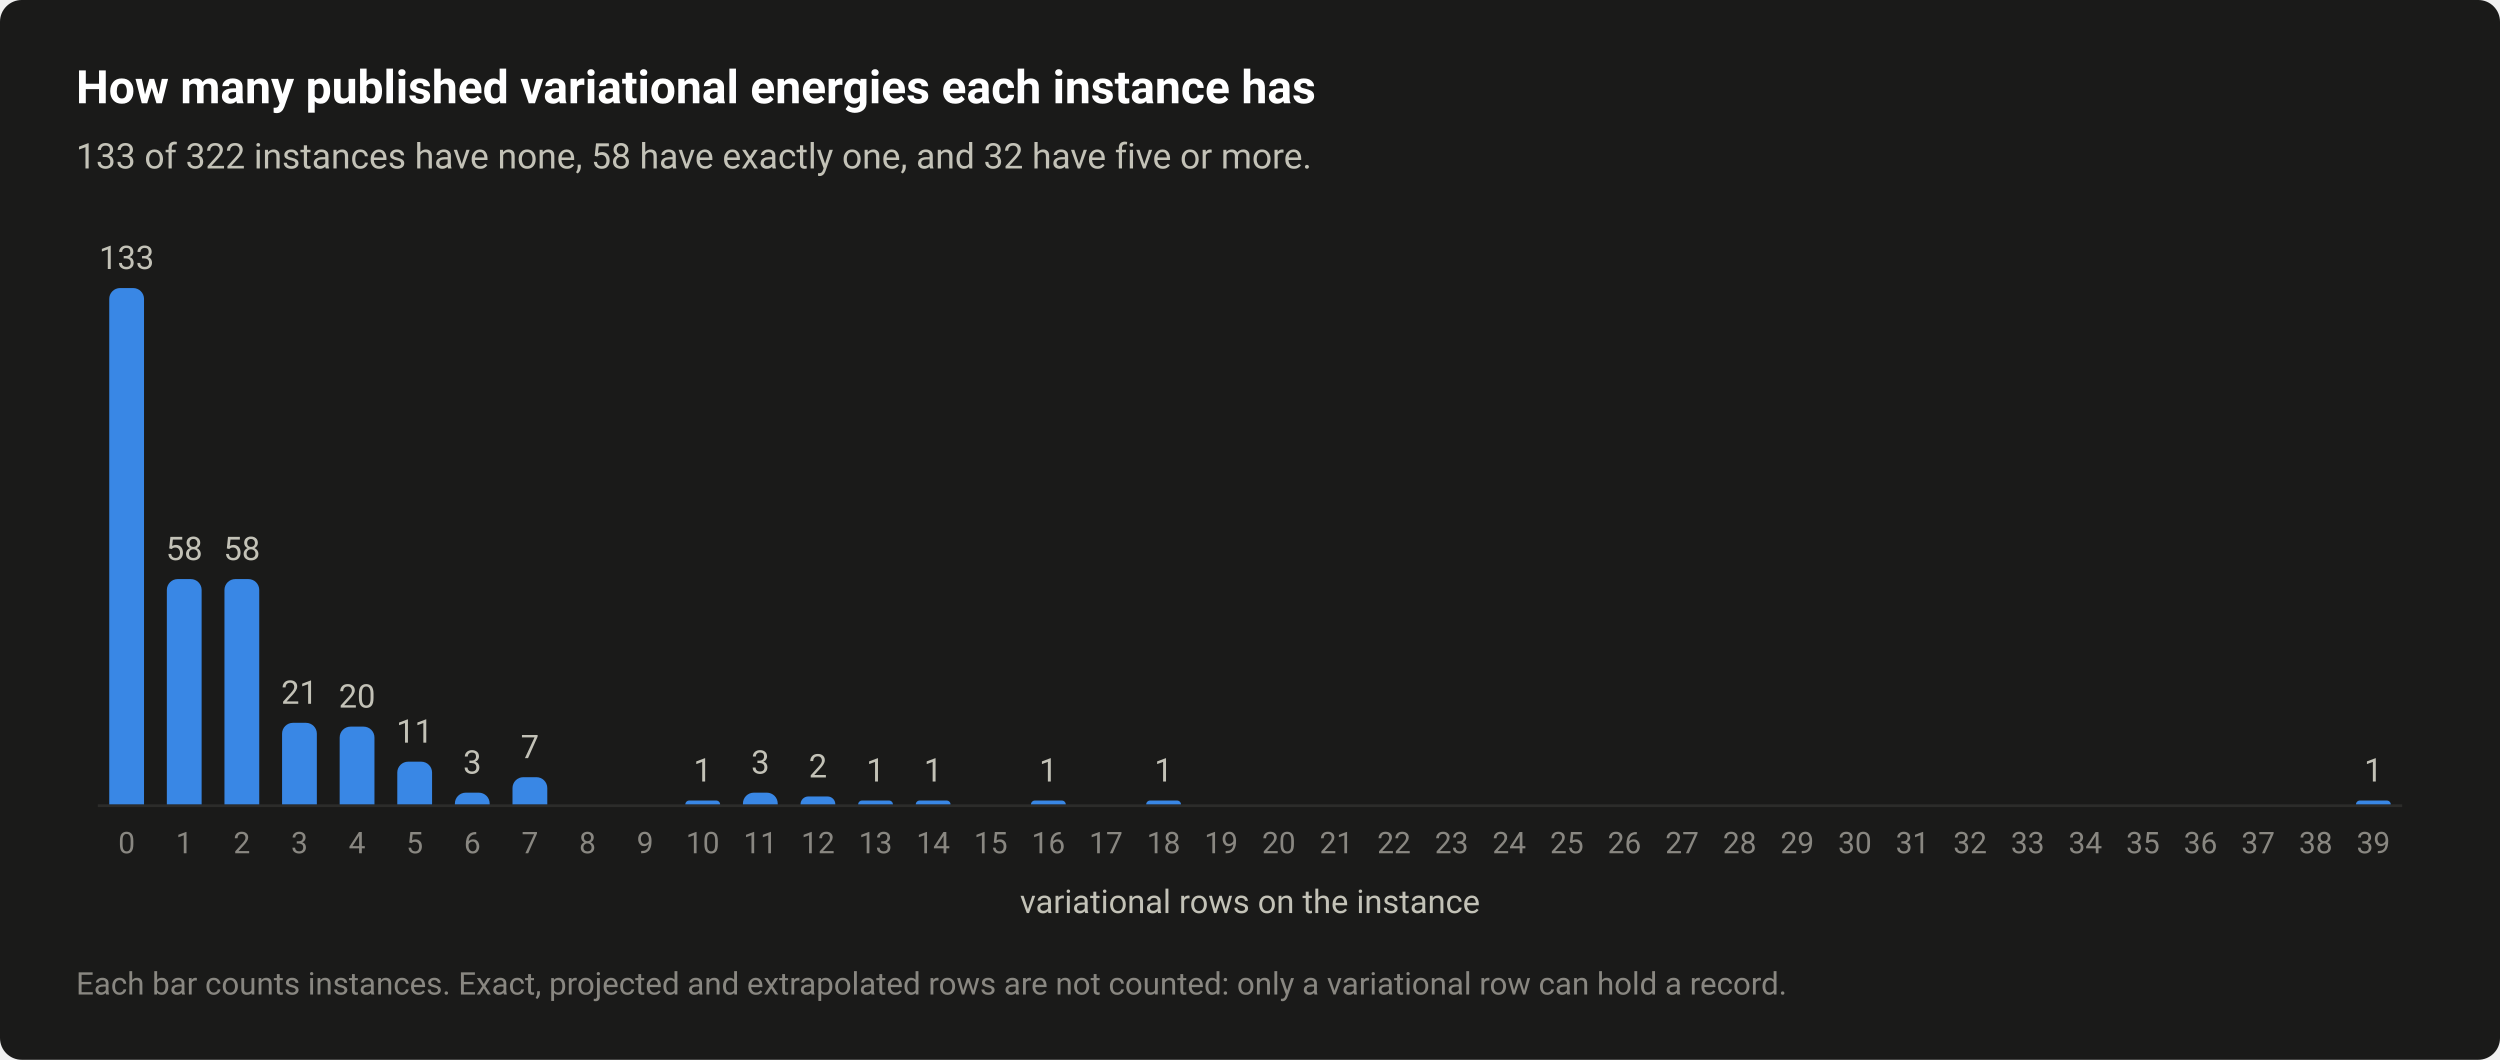
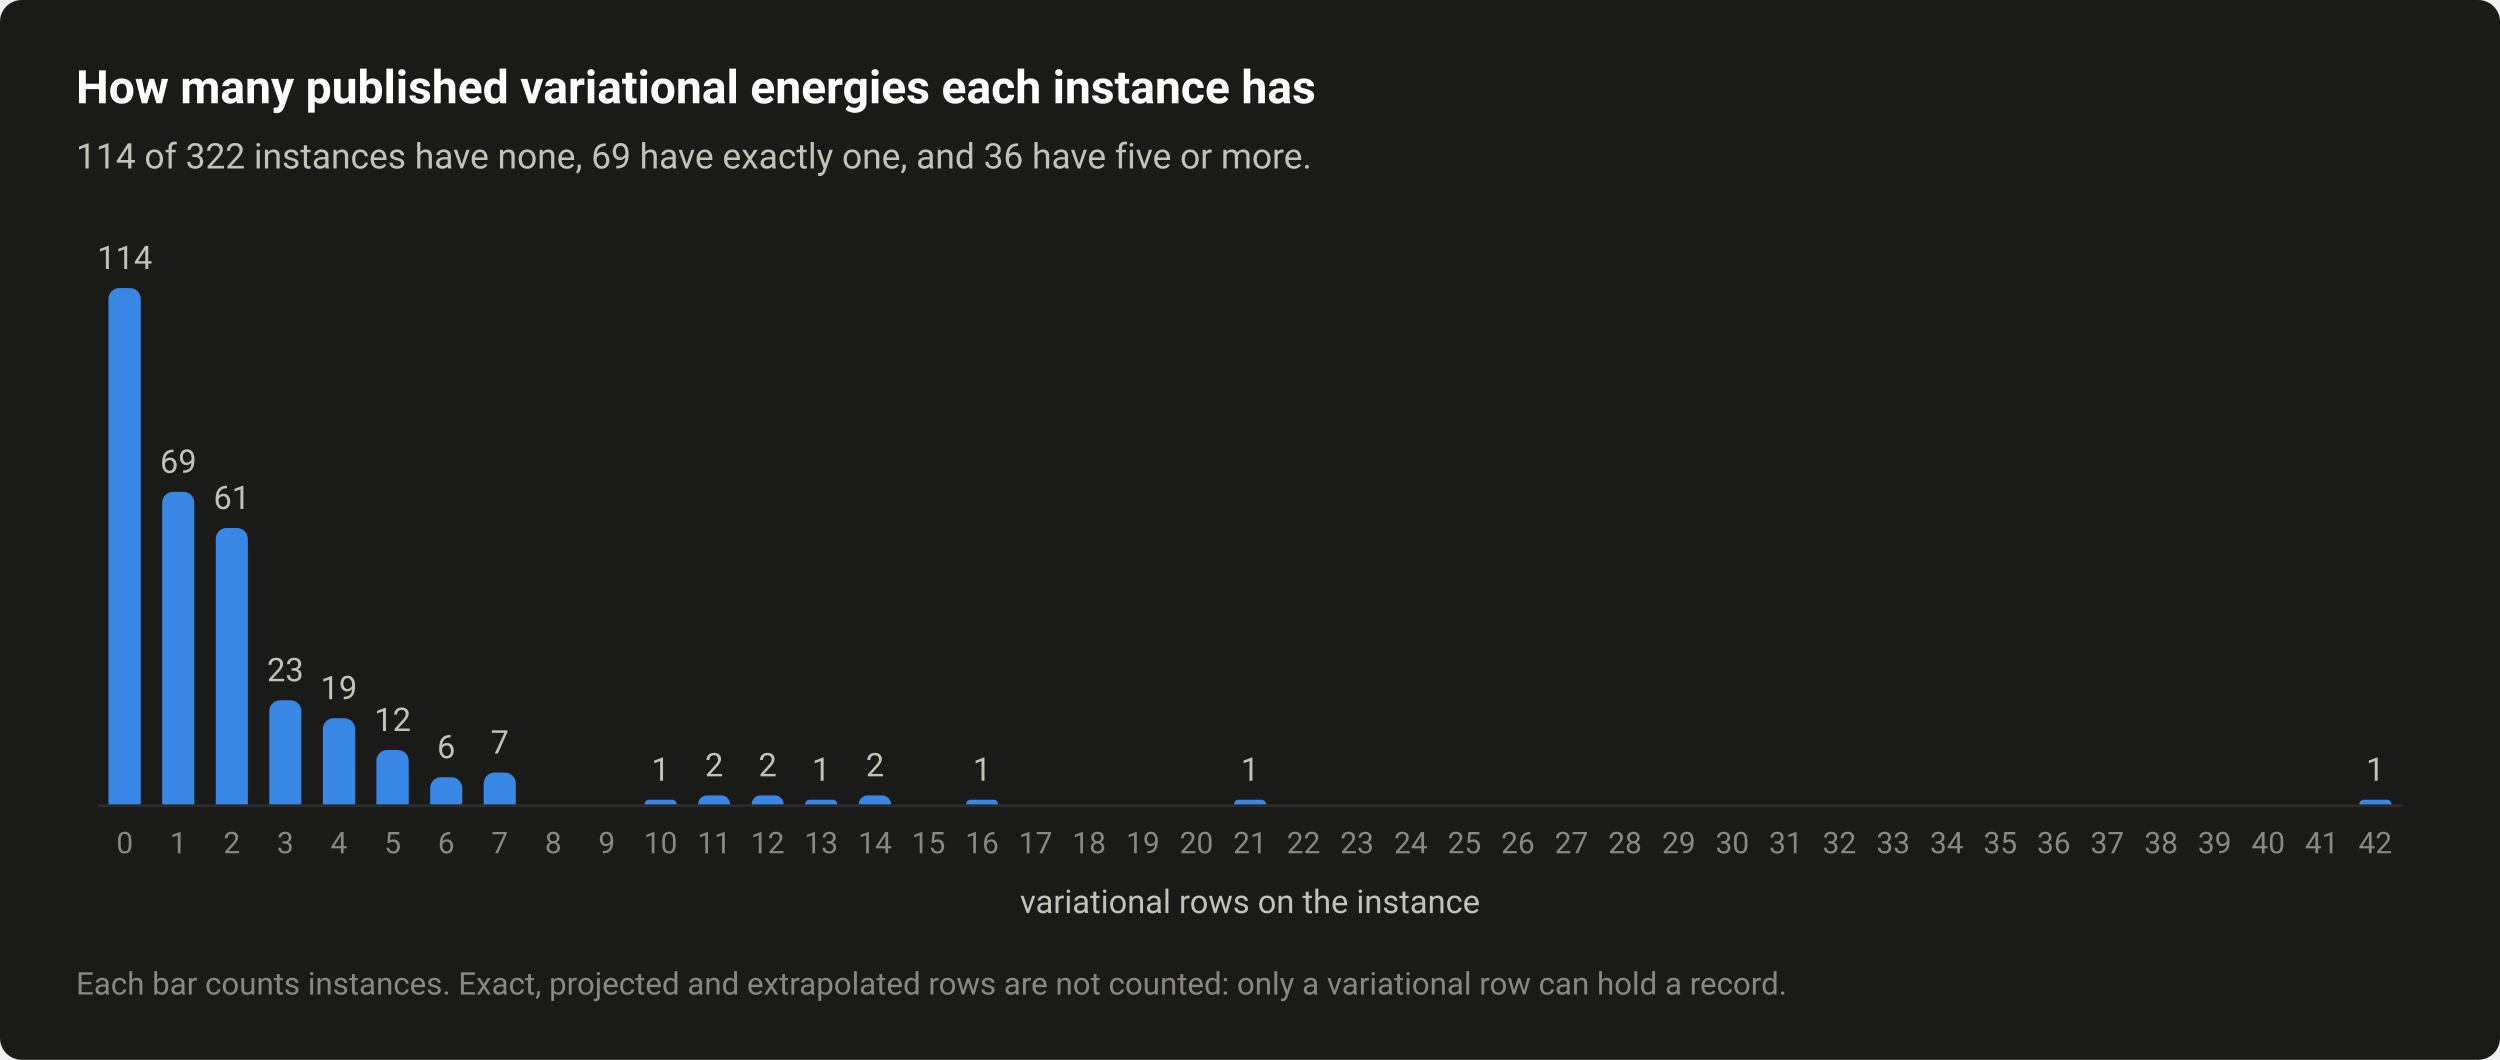
<svg xmlns="http://www.w3.org/2000/svg" width="920" height="390" viewBox="0 0 920 390" role="img" aria-labelledby="title desc">
  <style>text{font-family:system-ui,-apple-system,"Segoe UI",Roboto,"Helvetica Neue",Arial,sans-serif}</style>
  <rect width="920" height="390" rx="8" fill="#1a1a19" />
  <text x="28" y="38" font-size="17" fill="#ffffff" font-weight="600">How many published variational energies each instance has</text>
-   <text x="28" y="62" font-size="13" fill="#c3c2b7">133 of 322 instances have none, 58 have exactly one, and 32 have five or more.</text>
+   <text x="28" y="62" font-size="13" fill="#c3c2b7">114 of 322 instances have none, 69 have exactly one, and 36 have five or more.</text>
  <path d="M36 296.5H884" stroke="#2c2c2a" stroke-width="1" />
-   <path d="M40.2 296V110A4 4 0 0 1 44.2 106H49A4 4 0 0 1 53 110V296Z" fill="#3987e5" />
-   <text x="46.6" y="99" font-size="12" fill="#c3c2b7" text-anchor="middle" style="font-variant-numeric:tabular-nums">133</text>
-   <text x="46.6" y="314" font-size="11" fill="#898781" text-anchor="middle" style="font-variant-numeric:tabular-nums">0</text>
-   <path d="M61.4 296V217.1A4 4 0 0 1 65.4 213.1H70.2A4 4 0 0 1 74.2 217.1V296Z" fill="#3987e5" />
-   <text x="67.8" y="206.1" font-size="12" fill="#c3c2b7" text-anchor="middle" style="font-variant-numeric:tabular-nums">58</text>
-   <text x="67.8" y="314" font-size="11" fill="#898781" text-anchor="middle" style="font-variant-numeric:tabular-nums">1</text>
-   <path d="M82.6 296V217.1A4 4 0 0 1 86.6 213.1H91.4A4 4 0 0 1 95.4 217.1V296Z" fill="#3987e5" />
-   <text x="89" y="206.1" font-size="12" fill="#c3c2b7" text-anchor="middle" style="font-variant-numeric:tabular-nums">58</text>
-   <text x="89" y="314" font-size="11" fill="#898781" text-anchor="middle" style="font-variant-numeric:tabular-nums">2</text>
-   <path d="M103.8 296V270A4 4 0 0 1 107.8 266H112.6A4 4 0 0 1 116.6 270V296Z" fill="#3987e5" />
-   <text x="110.2" y="259" font-size="12" fill="#c3c2b7" text-anchor="middle" style="font-variant-numeric:tabular-nums">21</text>
-   <text x="110.2" y="314" font-size="11" fill="#898781" text-anchor="middle" style="font-variant-numeric:tabular-nums">3</text>
-   <path d="M125 296V271.4A4 4 0 0 1 129 267.4H133.8A4 4 0 0 1 137.8 271.4V296Z" fill="#3987e5" />
-   <text x="131.4" y="260.4" font-size="12" fill="#c3c2b7" text-anchor="middle" style="font-variant-numeric:tabular-nums">20</text>
-   <text x="131.4" y="314" font-size="11" fill="#898781" text-anchor="middle" style="font-variant-numeric:tabular-nums">4</text>
-   <path d="M146.2 296V284.3A4 4 0 0 1 150.2 280.3H155A4 4 0 0 1 159 284.3V296Z" fill="#3987e5" />
-   <text x="152.6" y="273.3" font-size="12" fill="#c3c2b7" text-anchor="middle" style="font-variant-numeric:tabular-nums">11</text>
-   <text x="152.6" y="314" font-size="11" fill="#898781" text-anchor="middle" style="font-variant-numeric:tabular-nums">5</text>
-   <path d="M167.4 296V295.7A4 4 0 0 1 171.4 291.7H176.2A4 4 0 0 1 180.2 295.7V296Z" fill="#3987e5" />
-   <text x="173.8" y="284.7" font-size="12" fill="#c3c2b7" text-anchor="middle" style="font-variant-numeric:tabular-nums">3</text>
-   <text x="173.8" y="314" font-size="11" fill="#898781" text-anchor="middle" style="font-variant-numeric:tabular-nums">6</text>
-   <path d="M188.6 296V290A4 4 0 0 1 192.6 286H197.4A4 4 0 0 1 201.4 290V296Z" fill="#3987e5" />
-   <text x="195" y="279" font-size="12" fill="#c3c2b7" text-anchor="middle" style="font-variant-numeric:tabular-nums">7</text>
-   <text x="195" y="314" font-size="11" fill="#898781" text-anchor="middle" style="font-variant-numeric:tabular-nums">7</text>
-   <text x="216.2" y="314" font-size="11" fill="#898781" text-anchor="middle" style="font-variant-numeric:tabular-nums">8</text>
-   <text x="237.4" y="314" font-size="11" fill="#898781" text-anchor="middle" style="font-variant-numeric:tabular-nums">9</text>
-   <path d="M252.2 296V296A1.429 1.429 0 0 1 253.7 294.6H263.5A1.429 1.429 0 0 1 265 296V296Z" fill="#3987e5" />
-   <text x="258.6" y="287.6" font-size="12" fill="#c3c2b7" text-anchor="middle" style="font-variant-numeric:tabular-nums">1</text>
-   <text x="258.6" y="314" font-size="11" fill="#898781" text-anchor="middle" style="font-variant-numeric:tabular-nums">10</text>
-   <path d="M273.4 296V295.7A4 4 0 0 1 277.4 291.7H282.2A4 4 0 0 1 286.2 295.7V296Z" fill="#3987e5" />
-   <text x="279.8" y="284.7" font-size="12" fill="#c3c2b7" text-anchor="middle" style="font-variant-numeric:tabular-nums">3</text>
-   <text x="279.8" y="314" font-size="11" fill="#898781" text-anchor="middle" style="font-variant-numeric:tabular-nums">11</text>
-   <path d="M294.6 296V296A2.857 2.857 0 0 1 297.5 293.1H304.5A2.857 2.857 0 0 1 307.4 296V296Z" fill="#3987e5" />
-   <text x="301" y="286.1" font-size="12" fill="#c3c2b7" text-anchor="middle" style="font-variant-numeric:tabular-nums">2</text>
-   <text x="301" y="314" font-size="11" fill="#898781" text-anchor="middle" style="font-variant-numeric:tabular-nums">12</text>
-   <path d="M315.8 296V296A1.429 1.429 0 0 1 317.3 294.6H327.1A1.429 1.429 0 0 1 328.6 296V296Z" fill="#3987e5" />
-   <text x="322.2" y="287.6" font-size="12" fill="#c3c2b7" text-anchor="middle" style="font-variant-numeric:tabular-nums">1</text>
-   <text x="322.2" y="314" font-size="11" fill="#898781" text-anchor="middle" style="font-variant-numeric:tabular-nums">13</text>
-   <path d="M337 296V296A1.429 1.429 0 0 1 338.5 294.6H348.3A1.429 1.429 0 0 1 349.8 296V296Z" fill="#3987e5" />
-   <text x="343.4" y="287.6" font-size="12" fill="#c3c2b7" text-anchor="middle" style="font-variant-numeric:tabular-nums">1</text>
-   <text x="343.4" y="314" font-size="11" fill="#898781" text-anchor="middle" style="font-variant-numeric:tabular-nums">14</text>
-   <text x="364.6" y="314" font-size="11" fill="#898781" text-anchor="middle" style="font-variant-numeric:tabular-nums">15</text>
-   <path d="M379.4 296V296A1.429 1.429 0 0 1 380.9 294.6H390.7A1.429 1.429 0 0 1 392.2 296V296Z" fill="#3987e5" />
-   <text x="385.8" y="287.6" font-size="12" fill="#c3c2b7" text-anchor="middle" style="font-variant-numeric:tabular-nums">1</text>
-   <text x="385.8" y="314" font-size="11" fill="#898781" text-anchor="middle" style="font-variant-numeric:tabular-nums">16</text>
-   <text x="407" y="314" font-size="11" fill="#898781" text-anchor="middle" style="font-variant-numeric:tabular-nums">17</text>
-   <path d="M421.8 296V296A1.429 1.429 0 0 1 423.3 294.6H433.1A1.429 1.429 0 0 1 434.6 296V296Z" fill="#3987e5" />
-   <text x="428.2" y="287.6" font-size="12" fill="#c3c2b7" text-anchor="middle" style="font-variant-numeric:tabular-nums">1</text>
-   <text x="428.2" y="314" font-size="11" fill="#898781" text-anchor="middle" style="font-variant-numeric:tabular-nums">18</text>
-   <text x="449.4" y="314" font-size="11" fill="#898781" text-anchor="middle" style="font-variant-numeric:tabular-nums">19</text>
-   <text x="470.6" y="314" font-size="11" fill="#898781" text-anchor="middle" style="font-variant-numeric:tabular-nums">20</text>
-   <text x="491.8" y="314" font-size="11" fill="#898781" text-anchor="middle" style="font-variant-numeric:tabular-nums">21</text>
-   <text x="513" y="314" font-size="11" fill="#898781" text-anchor="middle" style="font-variant-numeric:tabular-nums">22</text>
-   <text x="534.2" y="314" font-size="11" fill="#898781" text-anchor="middle" style="font-variant-numeric:tabular-nums">23</text>
-   <text x="555.4" y="314" font-size="11" fill="#898781" text-anchor="middle" style="font-variant-numeric:tabular-nums">24</text>
-   <text x="576.6" y="314" font-size="11" fill="#898781" text-anchor="middle" style="font-variant-numeric:tabular-nums">25</text>
-   <text x="597.8" y="314" font-size="11" fill="#898781" text-anchor="middle" style="font-variant-numeric:tabular-nums">26</text>
-   <text x="619" y="314" font-size="11" fill="#898781" text-anchor="middle" style="font-variant-numeric:tabular-nums">27</text>
-   <text x="640.2" y="314" font-size="11" fill="#898781" text-anchor="middle" style="font-variant-numeric:tabular-nums">28</text>
-   <text x="661.4" y="314" font-size="11" fill="#898781" text-anchor="middle" style="font-variant-numeric:tabular-nums">29</text>
-   <text x="682.6" y="314" font-size="11" fill="#898781" text-anchor="middle" style="font-variant-numeric:tabular-nums">30</text>
-   <text x="703.8" y="314" font-size="11" fill="#898781" text-anchor="middle" style="font-variant-numeric:tabular-nums">31</text>
-   <text x="725" y="314" font-size="11" fill="#898781" text-anchor="middle" style="font-variant-numeric:tabular-nums">32</text>
-   <text x="746.2" y="314" font-size="11" fill="#898781" text-anchor="middle" style="font-variant-numeric:tabular-nums">33</text>
-   <text x="767.4" y="314" font-size="11" fill="#898781" text-anchor="middle" style="font-variant-numeric:tabular-nums">34</text>
-   <text x="788.6" y="314" font-size="11" fill="#898781" text-anchor="middle" style="font-variant-numeric:tabular-nums">35</text>
-   <text x="809.8" y="314" font-size="11" fill="#898781" text-anchor="middle" style="font-variant-numeric:tabular-nums">36</text>
-   <text x="831" y="314" font-size="11" fill="#898781" text-anchor="middle" style="font-variant-numeric:tabular-nums">37</text>
-   <text x="852.2" y="314" font-size="11" fill="#898781" text-anchor="middle" style="font-variant-numeric:tabular-nums">38</text>
-   <path d="M867 296V296A1.429 1.429 0 0 1 868.5 294.6H878.3A1.429 1.429 0 0 1 879.8 296V296Z" fill="#3987e5" />
-   <text x="873.4" y="287.6" font-size="12" fill="#c3c2b7" text-anchor="middle" style="font-variant-numeric:tabular-nums">1</text>
-   <text x="873.4" y="314" font-size="11" fill="#898781" text-anchor="middle" style="font-variant-numeric:tabular-nums">39</text>
+   <path d="M39.9 296V110A4 4 0 0 1 43.9 106H47.8A4 4 0 0 1 51.8 110V296Z" fill="#3987e5" />
+   <text x="45.9" y="99" font-size="12" fill="#c3c2b7" text-anchor="middle" style="font-variant-numeric:tabular-nums">114</text>
+   <text x="45.9" y="314" font-size="11" fill="#898781" text-anchor="middle" style="font-variant-numeric:tabular-nums">0</text>
+   <path d="M59.7 296V185A4 4 0 0 1 63.7 181H67.5A4 4 0 0 1 71.5 185V296Z" fill="#3987e5" />
+   <text x="65.6" y="174" font-size="12" fill="#c3c2b7" text-anchor="middle" style="font-variant-numeric:tabular-nums">69</text>
+   <text x="65.6" y="314" font-size="11" fill="#898781" text-anchor="middle" style="font-variant-numeric:tabular-nums">1</text>
+   <path d="M79.4 296V198.3A4 4 0 0 1 83.4 194.3H87.2A4 4 0 0 1 91.2 198.3V296Z" fill="#3987e5" />
+   <text x="85.3" y="187.3" font-size="12" fill="#c3c2b7" text-anchor="middle" style="font-variant-numeric:tabular-nums">61</text>
+   <text x="85.3" y="314" font-size="11" fill="#898781" text-anchor="middle" style="font-variant-numeric:tabular-nums">2</text>
+   <path d="M99.1 296V261.7A4 4 0 0 1 103.1 257.7H106.9A4 4 0 0 1 110.9 261.7V296Z" fill="#3987e5" />
+   <text x="105" y="250.7" font-size="12" fill="#c3c2b7" text-anchor="middle" style="font-variant-numeric:tabular-nums">23</text>
+   <text x="105" y="314" font-size="11" fill="#898781" text-anchor="middle" style="font-variant-numeric:tabular-nums">3</text>
+   <path d="M118.8 296V268.3A4 4 0 0 1 122.8 264.3H126.7A4 4 0 0 1 130.7 268.3V296Z" fill="#3987e5" />
+   <text x="124.7" y="257.3" font-size="12" fill="#c3c2b7" text-anchor="middle" style="font-variant-numeric:tabular-nums">19</text>
+   <text x="124.7" y="314" font-size="11" fill="#898781" text-anchor="middle" style="font-variant-numeric:tabular-nums">4</text>
+   <path d="M138.5 296V280A4 4 0 0 1 142.5 276H146.4A4 4 0 0 1 150.4 280V296Z" fill="#3987e5" />
+   <text x="144.5" y="269" font-size="12" fill="#c3c2b7" text-anchor="middle" style="font-variant-numeric:tabular-nums">12</text>
+   <text x="144.5" y="314" font-size="11" fill="#898781" text-anchor="middle" style="font-variant-numeric:tabular-nums">5</text>
+   <path d="M158.3 296V290A4 4 0 0 1 162.3 286H166.1A4 4 0 0 1 170.1 290V296Z" fill="#3987e5" />
+   <text x="164.2" y="279" font-size="12" fill="#c3c2b7" text-anchor="middle" style="font-variant-numeric:tabular-nums">6</text>
+   <text x="164.2" y="314" font-size="11" fill="#898781" text-anchor="middle" style="font-variant-numeric:tabular-nums">6</text>
+   <path d="M178 296V288.3A4 4 0 0 1 182 284.3H185.8A4 4 0 0 1 189.8 288.3V296Z" fill="#3987e5" />
+   <text x="183.9" y="277.3" font-size="12" fill="#c3c2b7" text-anchor="middle" style="font-variant-numeric:tabular-nums">7</text>
+   <text x="183.9" y="314" font-size="11" fill="#898781" text-anchor="middle" style="font-variant-numeric:tabular-nums">7</text>
+   <text x="203.6" y="314" font-size="11" fill="#898781" text-anchor="middle" style="font-variant-numeric:tabular-nums">8</text>
+   <text x="223.3" y="314" font-size="11" fill="#898781" text-anchor="middle" style="font-variant-numeric:tabular-nums">9</text>
+   <path d="M237.2 296V296A1.667 1.667 0 0 1 238.8 294.3H247.3A1.667 1.667 0 0 1 249 296V296Z" fill="#3987e5" />
+   <text x="243.1" y="287.3" font-size="12" fill="#c3c2b7" text-anchor="middle" style="font-variant-numeric:tabular-nums">1</text>
+   <text x="243.1" y="314" font-size="11" fill="#898781" text-anchor="middle" style="font-variant-numeric:tabular-nums">10</text>
+   <path d="M256.9 296V296A3.333 3.333 0 0 1 260.2 292.7H265.4A3.333 3.333 0 0 1 268.7 296V296Z" fill="#3987e5" />
+   <text x="262.8" y="285.7" font-size="12" fill="#c3c2b7" text-anchor="middle" style="font-variant-numeric:tabular-nums">2</text>
+   <text x="262.8" y="314" font-size="11" fill="#898781" text-anchor="middle" style="font-variant-numeric:tabular-nums">11</text>
+   <path d="M276.6 296V296A3.333 3.333 0 0 1 279.9 292.7H285.1A3.333 3.333 0 0 1 288.4 296V296Z" fill="#3987e5" />
+   <text x="282.5" y="285.7" font-size="12" fill="#c3c2b7" text-anchor="middle" style="font-variant-numeric:tabular-nums">2</text>
+   <text x="282.5" y="314" font-size="11" fill="#898781" text-anchor="middle" style="font-variant-numeric:tabular-nums">12</text>
+   <path d="M296.3 296V296A1.667 1.667 0 0 1 298 294.3H306.5A1.667 1.667 0 0 1 308.1 296V296Z" fill="#3987e5" />
+   <text x="302.2" y="287.3" font-size="12" fill="#c3c2b7" text-anchor="middle" style="font-variant-numeric:tabular-nums">1</text>
+   <text x="302.2" y="314" font-size="11" fill="#898781" text-anchor="middle" style="font-variant-numeric:tabular-nums">13</text>
+   <path d="M316 296V296A3.333 3.333 0 0 1 319.4 292.7H324.5A3.333 3.333 0 0 1 327.9 296V296Z" fill="#3987e5" />
+   <text x="322" y="285.7" font-size="12" fill="#c3c2b7" text-anchor="middle" style="font-variant-numeric:tabular-nums">2</text>
+   <text x="322" y="314" font-size="11" fill="#898781" text-anchor="middle" style="font-variant-numeric:tabular-nums">14</text>
+   <text x="341.7" y="314" font-size="11" fill="#898781" text-anchor="middle" style="font-variant-numeric:tabular-nums">15</text>
+   <path d="M355.5 296V296A1.667 1.667 0 0 1 357.1 294.3H365.6A1.667 1.667 0 0 1 367.3 296V296Z" fill="#3987e5" />
+   <text x="361.4" y="287.3" font-size="12" fill="#c3c2b7" text-anchor="middle" style="font-variant-numeric:tabular-nums">1</text>
+   <text x="361.4" y="314" font-size="11" fill="#898781" text-anchor="middle" style="font-variant-numeric:tabular-nums">16</text>
+   <text x="381.1" y="314" font-size="11" fill="#898781" text-anchor="middle" style="font-variant-numeric:tabular-nums">17</text>
+   <text x="400.8" y="314" font-size="11" fill="#898781" text-anchor="middle" style="font-variant-numeric:tabular-nums">18</text>
+   <text x="420.6" y="314" font-size="11" fill="#898781" text-anchor="middle" style="font-variant-numeric:tabular-nums">19</text>
+   <text x="440.3" y="314" font-size="11" fill="#898781" text-anchor="middle" style="font-variant-numeric:tabular-nums">20</text>
+   <path d="M454.1 296V296A1.667 1.667 0 0 1 455.8 294.3H464.2A1.667 1.667 0 0 1 465.9 296V296Z" fill="#3987e5" />
+   <text x="460" y="287.3" font-size="12" fill="#c3c2b7" text-anchor="middle" style="font-variant-numeric:tabular-nums">1</text>
+   <text x="460" y="314" font-size="11" fill="#898781" text-anchor="middle" style="font-variant-numeric:tabular-nums">21</text>
+   <text x="479.7" y="314" font-size="11" fill="#898781" text-anchor="middle" style="font-variant-numeric:tabular-nums">22</text>
+   <text x="499.4" y="314" font-size="11" fill="#898781" text-anchor="middle" style="font-variant-numeric:tabular-nums">23</text>
+   <text x="519.2" y="314" font-size="11" fill="#898781" text-anchor="middle" style="font-variant-numeric:tabular-nums">24</text>
+   <text x="538.9" y="314" font-size="11" fill="#898781" text-anchor="middle" style="font-variant-numeric:tabular-nums">25</text>
+   <text x="558.6" y="314" font-size="11" fill="#898781" text-anchor="middle" style="font-variant-numeric:tabular-nums">26</text>
+   <text x="578.3" y="314" font-size="11" fill="#898781" text-anchor="middle" style="font-variant-numeric:tabular-nums">27</text>
+   <text x="598" y="314" font-size="11" fill="#898781" text-anchor="middle" style="font-variant-numeric:tabular-nums">28</text>
+   <text x="617.8" y="314" font-size="11" fill="#898781" text-anchor="middle" style="font-variant-numeric:tabular-nums">29</text>
+   <text x="637.5" y="314" font-size="11" fill="#898781" text-anchor="middle" style="font-variant-numeric:tabular-nums">30</text>
+   <text x="657.2" y="314" font-size="11" fill="#898781" text-anchor="middle" style="font-variant-numeric:tabular-nums">31</text>
+   <text x="676.9" y="314" font-size="11" fill="#898781" text-anchor="middle" style="font-variant-numeric:tabular-nums">32</text>
+   <text x="696.7" y="314" font-size="11" fill="#898781" text-anchor="middle" style="font-variant-numeric:tabular-nums">33</text>
+   <text x="716.4" y="314" font-size="11" fill="#898781" text-anchor="middle" style="font-variant-numeric:tabular-nums">34</text>
+   <text x="736.1" y="314" font-size="11" fill="#898781" text-anchor="middle" style="font-variant-numeric:tabular-nums">35</text>
+   <text x="755.8" y="314" font-size="11" fill="#898781" text-anchor="middle" style="font-variant-numeric:tabular-nums">36</text>
+   <text x="775.5" y="314" font-size="11" fill="#898781" text-anchor="middle" style="font-variant-numeric:tabular-nums">37</text>
+   <text x="795.3" y="314" font-size="11" fill="#898781" text-anchor="middle" style="font-variant-numeric:tabular-nums">38</text>
+   <text x="815" y="314" font-size="11" fill="#898781" text-anchor="middle" style="font-variant-numeric:tabular-nums">39</text>
+   <text x="834.7" y="314" font-size="11" fill="#898781" text-anchor="middle" style="font-variant-numeric:tabular-nums">40</text>
+   <text x="854.4" y="314" font-size="11" fill="#898781" text-anchor="middle" style="font-variant-numeric:tabular-nums">41</text>
+   <path d="M868.2 296V296A1.667 1.667 0 0 1 869.9 294.3H878.4A1.667 1.667 0 0 1 880.1 296V296Z" fill="#3987e5" />
+   <text x="874.1" y="287.3" font-size="12" fill="#c3c2b7" text-anchor="middle" style="font-variant-numeric:tabular-nums">1</text>
+   <text x="874.1" y="314" font-size="11" fill="#898781" text-anchor="middle" style="font-variant-numeric:tabular-nums">42</text>
  <text x="460" y="336" font-size="12" fill="#c3c2b7" text-anchor="middle">variational rows on the instance</text>
  <text x="28" y="366" font-size="11.5" fill="#898781">Each bar counts instances. Exact, projected and extrapolated rows are not counted: only a variational row can hold a record.</text>
</svg>
